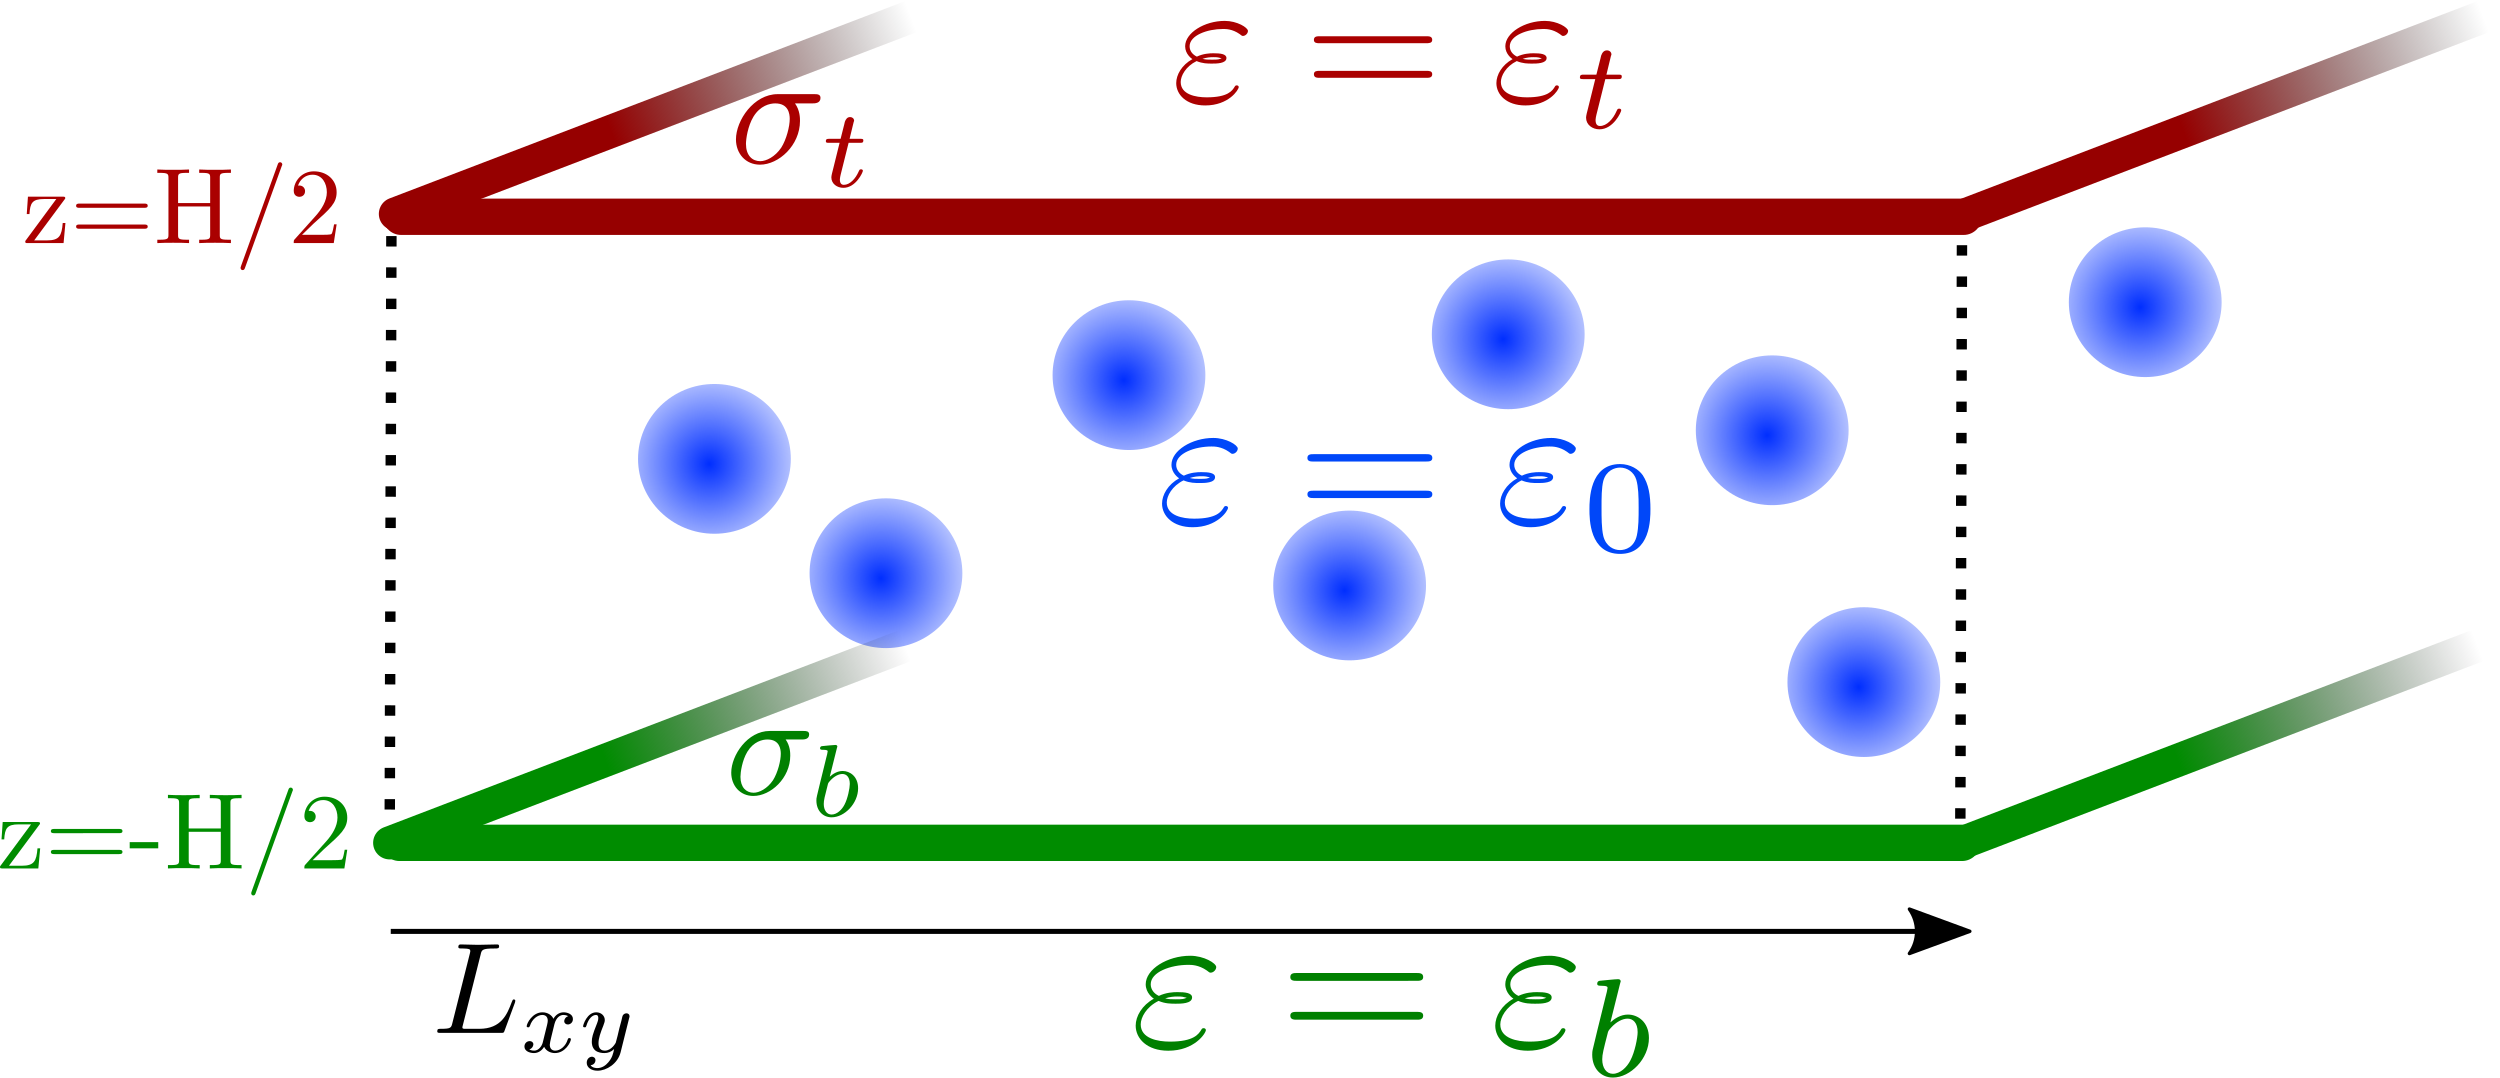
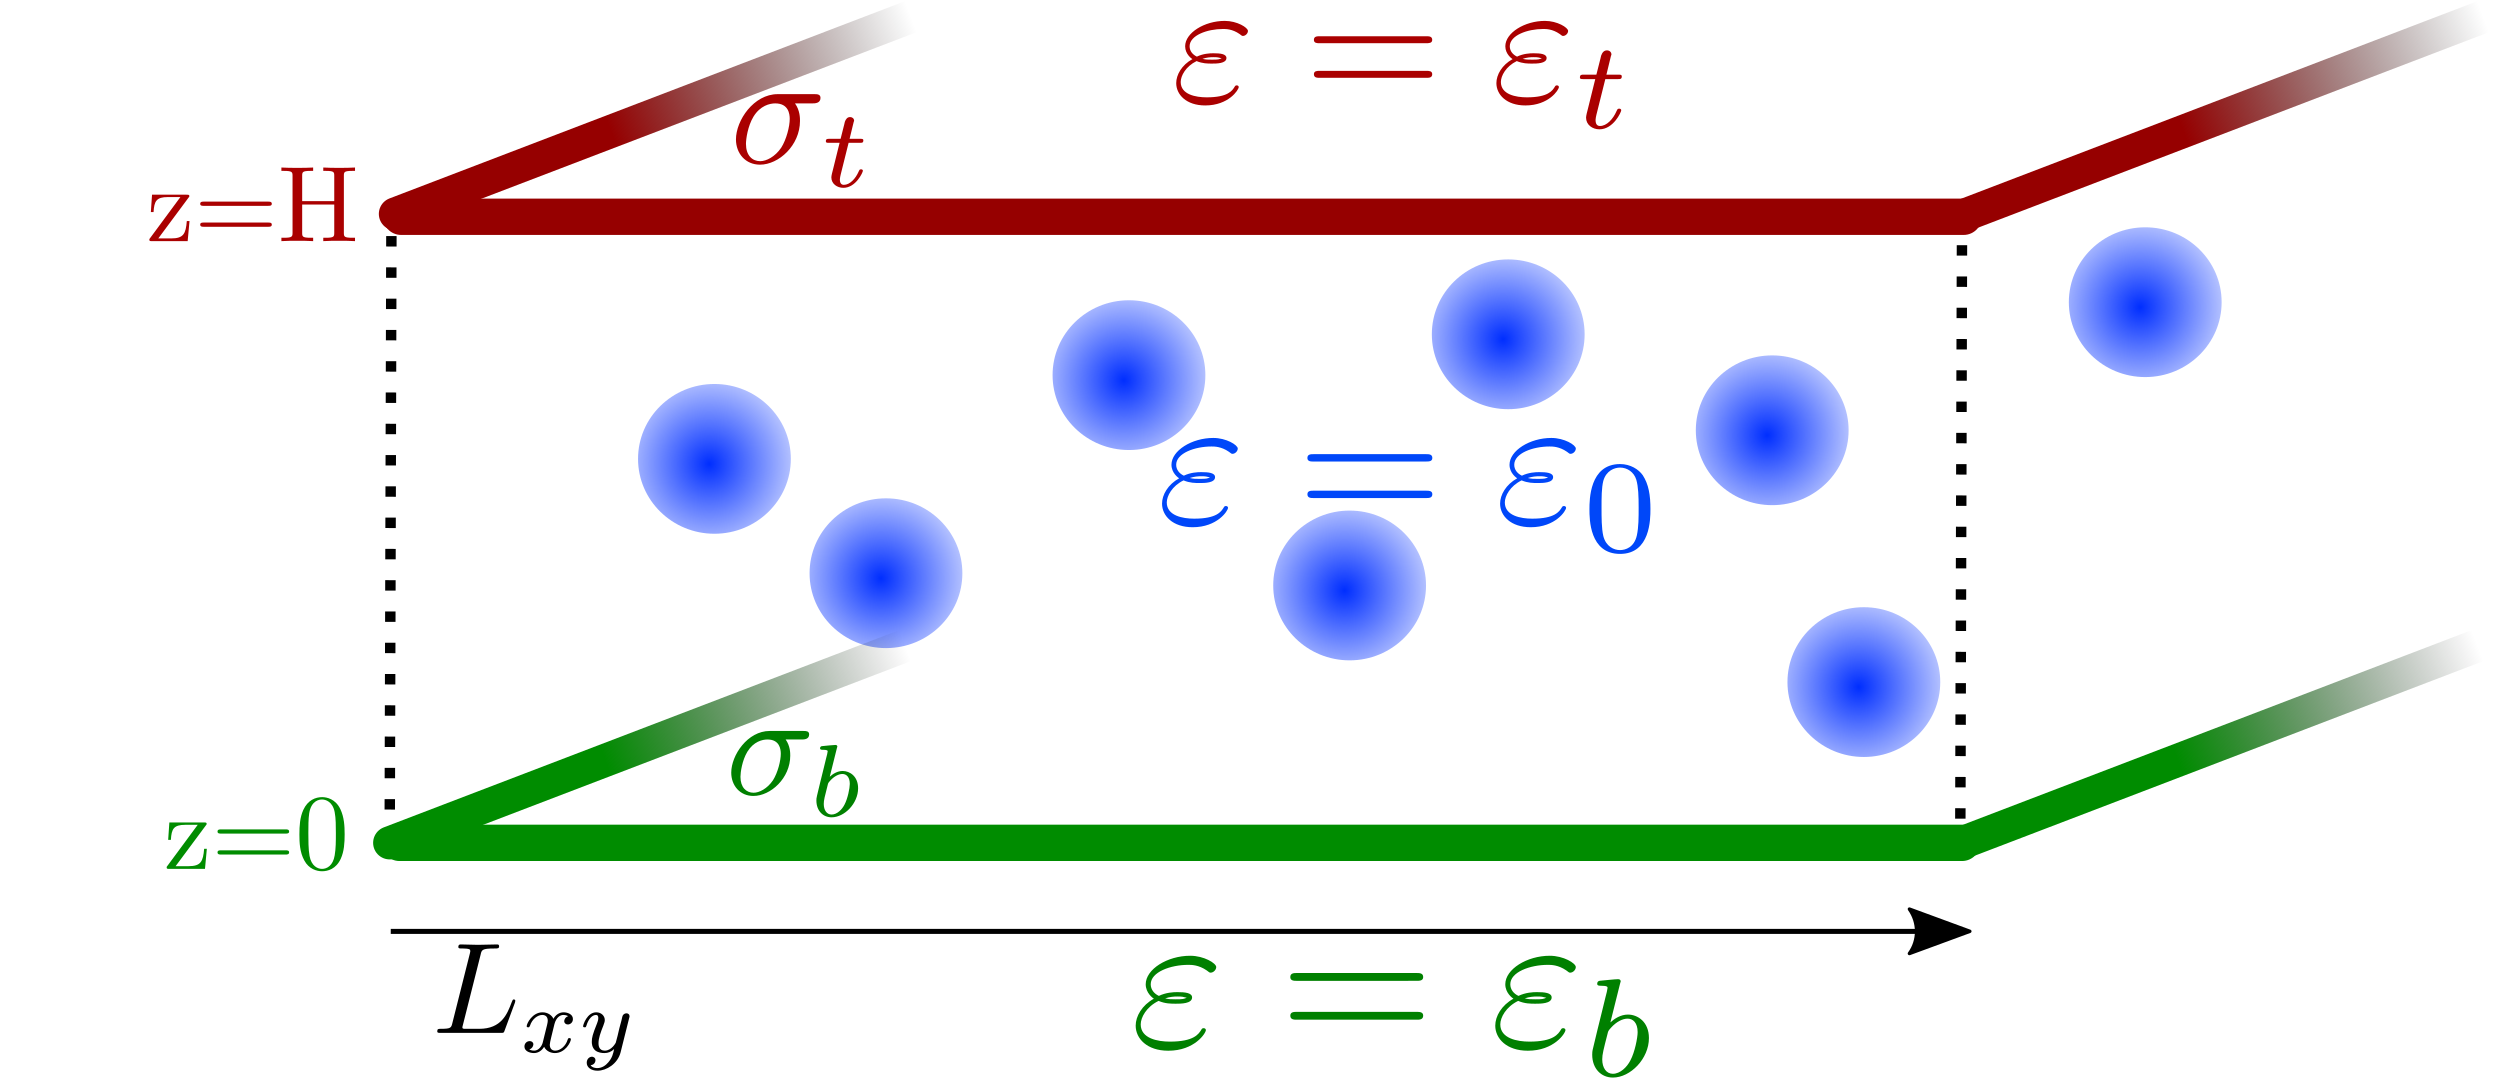
<svg xmlns="http://www.w3.org/2000/svg" xmlns:xlink="http://www.w3.org/1999/xlink" width="231.372mm" height="99.726mm" viewBox="0 0 231.372 99.726" version="1.1" id="svg8">
  <defs id="defs2">
    <rect x="47.625" y="84.667" width="121.708" height="42.333" id="rect11362" />
    <linearGradient id="linearGradient11322">
      <stop style="stop-color:#008c00;stop-opacity:1" offset="0" id="stop11318" />
      <stop style="stop-color:#000000;stop-opacity:0;" offset="1" id="stop11320" />
    </linearGradient>
    <linearGradient id="linearGradient11316">
      <stop style="stop-color:#960000;stop-opacity:1" offset="0" id="stop11312" />
      <stop style="stop-color:#000000;stop-opacity:0;" offset="1" id="stop11314" />
    </linearGradient>
    <rect x="66.146" y="10.583" width="71.438" height="26.458" id="rect9681" />
    <rect x="44.979" y="182.562" width="63.5" height="39.688" id="rect9675" />
    <rect x="76.729" y="140.229" width="66.146" height="44.979" id="rect9669" />
    <rect x="42.333" y="121.708" width="58.208" height="47.625" id="rect9659" />
    <marker style="overflow:visible" id="Arrow2Lend" refX="0" refY="0" orient="auto">
      <path transform="matrix(-1.1,0,0,-1.1,-1.1,0)" d="M 8.719,4.034 -2.207,0.016 8.719,-4.002 c -1.745,2.372 -1.735,5.617 -6e-7,8.035 z" style="fill:#000000;fill-opacity:1;fill-rule:evenodd;stroke:#000000;stroke-width:0.625;stroke-linejoin:round;stroke-opacity:1" id="path9388" />
    </marker>
    <rect x="-5.292" y="7.938" width="57.637" height="22.231" id="rect9325" />
    <linearGradient id="linearGradient8291">
      <stop style="stop-color:#002eff;stop-opacity:1;" offset="0" id="stop8287" />
      <stop style="stop-color:#002eff;stop-opacity:0;" offset="1" id="stop8289" />
    </linearGradient>
    <radialGradient xlink:href="#linearGradient8291" id="radialGradient8293-3-2" cx="56.621" cy="118.004" fx="56.621" fy="118.004" r="3.969" gradientUnits="userSpaceOnUse" gradientTransform="matrix(-1.1355545e-5,-2.794429,2.731755,-2.9489069e-7,-284.9357,231.3698)" />
    <radialGradient xlink:href="#linearGradient8291" id="radialGradient8293-3-2-0" cx="56.621" cy="118.004" fx="56.621" fy="118.004" r="3.969" gradientUnits="userSpaceOnUse" gradientTransform="matrix(-1.1355545e-5,-2.794429,2.731755,-2.9489069e-7,-226.1515,243.0871)" />
    <radialGradient xlink:href="#linearGradient8291" id="radialGradient8293-3-2-1" cx="56.621" cy="118.004" fx="56.621" fy="118.004" r="3.969" gradientUnits="userSpaceOnUse" gradientTransform="matrix(-1.1355545e-5,-2.794429,2.731755,-2.9489069e-7,-187.0399,228.724)" />
    <radialGradient xlink:href="#linearGradient8291" id="radialGradient8293-3-2-2" cx="56.621" cy="118.004" fx="56.621" fy="118.004" r="3.969" gradientUnits="userSpaceOnUse" gradientTransform="matrix(-1.1355545e-5,-2.794429,2.731755,-2.9489069e-7,-246.5712,223.6213)" />
    <radialGradient xlink:href="#linearGradient8291" id="radialGradient8293-3-2-6" cx="56.621" cy="118.004" fx="56.621" fy="118.004" r="3.969" gradientUnits="userSpaceOnUse" gradientTransform="matrix(-1.1355545e-5,-2.794429,2.731755,-2.9489069e-7,-269.0607,241.9531)" />
    <radialGradient xlink:href="#linearGradient8291" id="radialGradient8293-3-2-4" cx="56.621" cy="118.004" fx="56.621" fy="118.004" r="3.969" gradientUnits="userSpaceOnUse" gradientTransform="matrix(-1.1355545e-5,-2.794429,2.731755,-2.9489069e-7,-178.5589,252.0295)" />
    <radialGradient xlink:href="#linearGradient8291" id="radialGradient8293-3-2-7" cx="56.621" cy="118.004" fx="56.621" fy="118.004" r="3.969" gradientUnits="userSpaceOnUse" gradientTransform="matrix(-1.1355545e-5,-2.794429,2.731755,-2.9489069e-7,-211.4715,219.8419)" />
    <linearGradient xlink:href="#linearGradient11316" id="linearGradient9180" x1="56.885" y1="127" x2="84.667" y2="116.417" gradientUnits="userSpaceOnUse" gradientTransform="translate(-28.67558,-84.92375)" />
    <linearGradient xlink:href="#linearGradient11316" id="linearGradient9224" gradientUnits="userSpaceOnUse" x1="56.885" y1="127" x2="84.667" y2="116.417" gradientTransform="translate(116.8452,-84.92375)" />
    <linearGradient xlink:href="#linearGradient11322" id="linearGradient9254" gradientUnits="userSpaceOnUse" gradientTransform="translate(-29.20475,-26.71542)" x1="56.885" y1="127" x2="84.667" y2="116.417" />
    <linearGradient xlink:href="#linearGradient11322" id="linearGradient9269" gradientUnits="userSpaceOnUse" gradientTransform="translate(116.3161,-26.71542)" x1="56.885" y1="127" x2="84.667" y2="116.417" />
    <radialGradient xlink:href="#linearGradient8291" id="radialGradient8293-3-2-1-1" cx="56.621" cy="118.004" fx="56.621" fy="118.004" r="3.969" gradientUnits="userSpaceOnUse" gradientTransform="matrix(-1.1355545e-5,-2.794429,2.731755,-2.9489069e-7,-152.5168,216.8703)" />
    <rect x="-5.292" y="7.938" width="375.077" height="45.264" id="rect9325-8" />
    <rect x="-5.292" y="7.938" width="57.637" height="22.231" id="rect9338" />
    <g id="g7095">
      <symbol overflow="visible" id="symbol3811">
        <path style="stroke:none" d="" id="path3280" />
      </symbol>
      <symbol overflow="visible" id="symbol3809">
        <path style="stroke:none" d="M 1.406,-2.266 C 1.734,-2.125 2.031,-2.125 2.266,-2.125 c 0.25,0 0.812,0 0.812,-0.312 0,-0.234 -0.359,-0.266 -0.734,-0.266 -0.203,0 -0.562,0.016 -0.922,0.188 C 1.188,-2.625 1.016,-2.828 1.016,-3.094 c 0,-0.609 0.984,-0.969 1.875,-0.969 0.156,0 0.516,0 0.922,0.281 0.109,0.078 0.125,0.109 0.188,0.109 0.141,0 0.281,-0.141 0.281,-0.281 0,-0.188 -0.609,-0.562 -1.297,-0.562 -1.141,0 -2.219,0.672 -2.219,1.422 0,0.438 0.359,0.688 0.406,0.719 -0.594,0.328 -0.906,0.875 -0.906,1.344 0,0.641 0.562,1.25 1.625,1.25 1.312,0 1.875,-0.875 1.875,-1.031 0,-0.062 -0.062,-0.094 -0.109,-0.094 -0.062,0 -0.094,0.031 -0.109,0.062 -0.141,0.234 -0.375,0.609 -1.578,0.609 -0.609,0 -1.453,-0.156 -1.453,-0.859 0,-0.344 0.281,-0.875 0.891,-1.172 z m 0.328,-0.125 c 0.234,-0.078 0.438,-0.094 0.609,-0.094 0.25,0 0.281,0.016 0.469,0.062 -0.156,0.062 -0.172,0.078 -0.547,0.078 -0.219,0 -0.344,0 -0.531,-0.047 z m 0,0" id="path3980" />
      </symbol>
      <symbol overflow="visible" id="symbol1954">
        <path style="stroke:none" d="" id="path6013" />
      </symbol>
      <symbol overflow="visible" id="symbol316">
        <path style="stroke:none" d="m 6.844,-3.266 c 0.156,0 0.344,0 0.344,-0.188 C 7.188,-3.656 7,-3.656 6.859,-3.656 h -5.969 c -0.141,0 -0.328,0 -0.328,0.203 0,0.188 0.188,0.188 0.328,0.188 z m 0.016,1.938 c 0.141,0 0.328,0 0.328,-0.203 0,-0.188 -0.188,-0.188 -0.344,-0.188 H 0.891 c -0.141,0 -0.328,0 -0.328,0.188 0,0.203 0.188,0.203 0.328,0.203 z m 0,0" id="path2646" />
      </symbol>
      <symbol overflow="visible" id="symbol1320">
        <path style="stroke:none" d="" id="path8241" />
      </symbol>
      <symbol overflow="visible" id="symbol2354">
        <path style="stroke:none" d="m 1.719,-2.75 h 0.703 c 0.141,0 0.219,0 0.219,-0.156 C 2.641,-3 2.562,-3 2.438,-3 H 1.781 l 0.25,-1.031 C 2.047,-4.062 2.062,-4.109 2.062,-4.125 c 0,-0.141 -0.109,-0.234 -0.25,-0.234 -0.172,0 -0.266,0.125 -0.328,0.297 C 1.438,-3.875 1.531,-4.219 1.219,-3 H 0.516 c -0.125,0 -0.219,0 -0.219,0.156 C 0.297,-2.75 0.375,-2.75 0.5,-2.75 H 1.156 L 0.75,-1.109 C 0.703,-0.938 0.641,-0.688 0.641,-0.594 c 0,0.406 0.359,0.656 0.75,0.656 0.781,0 1.219,-0.969 1.219,-1.062 0,-0.094 -0.094,-0.094 -0.109,-0.094 -0.094,0 -0.094,0.016 -0.156,0.141 -0.188,0.438 -0.547,0.828 -0.922,0.828 -0.156,0 -0.25,-0.094 -0.25,-0.344 0,-0.062 0.031,-0.219 0.047,-0.281 z m 0,0" id="path364" />
      </symbol>
    </g>
    <g id="g6367">
      <symbol overflow="visible" id="symbol8551">
        <path style="stroke:none" d="" id="path5539" />
      </symbol>
      <symbol overflow="visible" id="symbol6851">
        <path style="stroke:none" d="M 1.406,-2.266 C 1.734,-2.125 2.031,-2.125 2.266,-2.125 c 0.25,0 0.812,0 0.812,-0.312 0,-0.234 -0.359,-0.266 -0.734,-0.266 -0.203,0 -0.562,0.016 -0.922,0.188 C 1.188,-2.625 1.016,-2.828 1.016,-3.094 c 0,-0.609 0.984,-0.969 1.875,-0.969 0.156,0 0.516,0 0.922,0.281 0.109,0.078 0.125,0.109 0.188,0.109 0.141,0 0.281,-0.141 0.281,-0.281 0,-0.188 -0.609,-0.562 -1.297,-0.562 -1.141,0 -2.219,0.672 -2.219,1.422 0,0.438 0.359,0.688 0.406,0.719 -0.594,0.328 -0.906,0.875 -0.906,1.344 0,0.641 0.562,1.25 1.625,1.25 1.312,0 1.875,-0.875 1.875,-1.031 0,-0.062 -0.062,-0.094 -0.109,-0.094 -0.062,0 -0.094,0.031 -0.109,0.062 -0.141,0.234 -0.375,0.609 -1.578,0.609 -0.609,0 -1.453,-0.156 -1.453,-0.859 0,-0.344 0.281,-0.875 0.891,-1.172 z m 0.328,-0.125 c 0.234,-0.078 0.438,-0.094 0.609,-0.094 0.25,0 0.281,0.016 0.469,0.062 -0.156,0.062 -0.172,0.078 -0.547,0.078 -0.219,0 -0.344,0 -0.531,-0.047 z m 0,0" id="path9622" />
      </symbol>
      <symbol overflow="visible" id="symbol5868">
        <path style="stroke:none" d="" id="path5737" />
      </symbol>
      <symbol overflow="visible" id="symbol1977">
        <path style="stroke:none" d="m 6.844,-3.266 c 0.156,0 0.344,0 0.344,-0.188 C 7.188,-3.656 7,-3.656 6.859,-3.656 h -5.969 c -0.141,0 -0.328,0 -0.328,0.203 0,0.188 0.188,0.188 0.328,0.188 z m 0.016,1.938 c 0.141,0 0.328,0 0.328,-0.203 0,-0.188 -0.188,-0.188 -0.344,-0.188 H 0.891 c -0.141,0 -0.328,0 -0.328,0.188 0,0.203 0.188,0.203 0.328,0.203 z m 0,0" id="path9465" />
      </symbol>
      <symbol overflow="visible" id="symbol6111">
        <path style="stroke:none" d="" id="path7336" />
      </symbol>
      <symbol overflow="visible" id="symbol1068">
        <path style="stroke:none" d="m 1.844,-4.625 c 0,-0.016 0.031,-0.109 0.031,-0.109 0,-0.047 -0.031,-0.109 -0.125,-0.109 -0.141,0 -0.719,0.062 -0.891,0.078 -0.047,0 -0.156,0.016 -0.156,0.156 0,0.094 0.109,0.094 0.188,0.094 0.328,0 0.328,0.062 0.328,0.109 0,0.047 -0.062,0.328 -0.109,0.484 l -0.156,0.641 c -0.062,0.25 -0.438,1.766 -0.453,1.859 -0.047,0.172 -0.047,0.266 -0.047,0.344 0,0.703 0.453,1.141 1.031,1.141 0.875,0 1.797,-0.938 1.797,-1.969 0,-0.812 -0.562,-1.172 -1.047,-1.172 -0.359,0 -0.672,0.203 -0.875,0.391 z m -0.359,4.5 c -0.328,0 -0.531,-0.297 -0.531,-0.719 0,-0.25 0.062,-0.484 0.266,-1.281 C 1.25,-2.25 1.25,-2.266 1.391,-2.422 1.656,-2.719 1.969,-2.875 2.219,-2.875 c 0.266,0 0.5,0.203 0.5,0.672 0,0.281 -0.141,1 -0.359,1.406 C 2.188,-0.453 1.844,-0.125 1.484,-0.125 Z m 0,0" id="path9411" />
      </symbol>
    </g>
    <g id="g2269">
      <symbol overflow="visible" id="symbol6082">
        <path style="stroke:none" d="" id="path1849" />
      </symbol>
      <symbol overflow="visible" id="symbol4839">
        <path style="stroke:none" d="M 1.406,-2.266 C 1.734,-2.125 2.031,-2.125 2.266,-2.125 c 0.25,0 0.812,0 0.812,-0.312 0,-0.234 -0.359,-0.266 -0.734,-0.266 -0.203,0 -0.562,0.016 -0.922,0.188 C 1.188,-2.625 1.016,-2.828 1.016,-3.094 c 0,-0.609 0.984,-0.969 1.875,-0.969 0.156,0 0.516,0 0.922,0.281 0.109,0.078 0.125,0.109 0.188,0.109 0.141,0 0.281,-0.141 0.281,-0.281 0,-0.188 -0.609,-0.562 -1.297,-0.562 -1.141,0 -2.219,0.672 -2.219,1.422 0,0.438 0.359,0.688 0.406,0.719 -0.594,0.328 -0.906,0.875 -0.906,1.344 0,0.641 0.562,1.25 1.625,1.25 1.312,0 1.875,-0.875 1.875,-1.031 0,-0.062 -0.062,-0.094 -0.109,-0.094 -0.062,0 -0.094,0.031 -0.109,0.062 -0.141,0.234 -0.375,0.609 -1.578,0.609 -0.609,0 -1.453,-0.156 -1.453,-0.859 0,-0.344 0.281,-0.875 0.891,-1.172 z m 0.328,-0.125 c 0.234,-0.078 0.438,-0.094 0.609,-0.094 0.25,0 0.281,0.016 0.469,0.062 -0.156,0.062 -0.172,0.078 -0.547,0.078 -0.219,0 -0.344,0 -0.531,-0.047 z m 0,0" id="path3167" />
      </symbol>
      <symbol overflow="visible" id="symbol1711">
        <path style="stroke:none" d="" id="path4149" />
      </symbol>
      <symbol overflow="visible" id="symbol9401">
        <path style="stroke:none" d="m 6.844,-3.266 c 0.156,0 0.344,0 0.344,-0.188 C 7.188,-3.656 7,-3.656 6.859,-3.656 h -5.969 c -0.141,0 -0.328,0 -0.328,0.203 0,0.188 0.188,0.188 0.328,0.188 z m 0.016,1.938 c 0.141,0 0.328,0 0.328,-0.203 0,-0.188 -0.188,-0.188 -0.344,-0.188 H 0.891 c -0.141,0 -0.328,0 -0.328,0.188 0,0.203 0.188,0.203 0.328,0.203 z m 0,0" id="path3261" />
      </symbol>
      <symbol overflow="visible" id="symbol9997">
        <path style="stroke:none" d="" id="path8932" />
      </symbol>
      <symbol overflow="visible" id="symbol5670">
        <path style="stroke:none" d="M 3.594,-2.219 C 3.594,-2.984 3.5,-3.547 3.188,-4.031 2.969,-4.344 2.531,-4.625 1.984,-4.625 c -1.625,0 -1.625,1.906 -1.625,2.406 0,0.5 0,2.359 1.625,2.359 1.609,0 1.609,-1.859 1.609,-2.359 z M 1.984,-0.062 c -0.328,0 -0.75,-0.188 -0.891,-0.75 C 1,-1.219 1,-1.797 1,-2.312 1,-2.828 1,-3.359 1.094,-3.734 1.25,-4.281 1.688,-4.438 1.984,-4.438 c 0.375,0 0.734,0.234 0.859,0.641 0.109,0.375 0.125,0.875 0.125,1.484 0,0.516 0,1.031 -0.094,1.469 -0.141,0.641 -0.609,0.781 -0.891,0.781 z m 0,0" id="path1825" />
      </symbol>
    </g>
    <g id="g6542">
      <symbol overflow="visible" id="symbol2650">
        <path style="stroke:none" d="" id="path8499" />
      </symbol>
      <symbol overflow="visible" id="symbol6522">
        <path style="stroke:none" d="m 3.891,-4 c 0.094,-0.109 0.094,-0.125 0.094,-0.172 0,-0.125 -0.094,-0.125 -0.266,-0.125 H 0.531 L 0.422,-2.688 h 0.25 c 0.062,-1.016 0.25,-1.391 1.344,-1.391 H 3.156 L 0.375,-0.312 C 0.281,-0.203 0.281,-0.188 0.281,-0.141 0.281,0 0.344,0 0.531,0 H 3.828 L 4,-1.859 H 3.75 C 3.656,-0.688 3.453,-0.25 2.297,-0.25 h -1.188 z m 0,0" id="path7240" />
      </symbol>
      <symbol overflow="visible" id="symbol3401">
        <path style="stroke:none" d="m 6.844,-3.266 c 0.156,0 0.344,0 0.344,-0.188 C 7.188,-3.656 7,-3.656 6.859,-3.656 h -5.969 c -0.141,0 -0.328,0 -0.328,0.203 0,0.188 0.188,0.188 0.328,0.188 z m 0.016,1.938 c 0.141,0 0.328,0 0.328,-0.203 0,-0.188 -0.188,-0.188 -0.344,-0.188 H 0.891 c -0.141,0 -0.328,0 -0.328,0.188 0,0.203 0.188,0.203 0.328,0.203 z m 0,0" id="path4649" />
      </symbol>
      <symbol overflow="visible" id="symbol9263">
        <path style="stroke:none" d="M 6.109,-6.031 C 6.109,-6.391 6.125,-6.5 6.891,-6.5 h 0.25 v -0.312 c -0.359,0.031 -1.094,0.031 -1.469,0.031 -0.375,0 -1.125,0 -1.469,-0.031 V -6.5 H 4.438 c 0.766,0 0.781,0.109 0.781,0.469 v 2.328 H 2.25 V -6.031 C 2.25,-6.391 2.266,-6.5 3.031,-6.5 h 0.234 v -0.312 c -0.344,0.031 -1.078,0.031 -1.469,0.031 -0.375,0 -1.125,0 -1.469,-0.031 V -6.5 H 0.562 c 0.766,0 0.797,0.109 0.797,0.469 v 5.25 c 0,0.359 -0.031,0.469 -0.797,0.469 H 0.328 V 0 c 0.344,-0.031 1.094,-0.031 1.469,-0.031 0.375,0 1.125,0 1.469,0.031 V -0.312 H 3.031 C 2.266,-0.312 2.25,-0.422 2.25,-0.781 v -2.609 h 2.969 v 2.609 c 0,0.359 -0.016,0.469 -0.781,0.469 H 4.203 V 0 c 0.344,-0.031 1.078,-0.031 1.453,-0.031 0.391,0 1.125,0 1.484,0.031 v -0.312 h -0.25 c -0.766,0 -0.781,-0.109 -0.781,-0.469 z m 0,0" id="path6994" />
      </symbol>
      <symbol overflow="visible" id="symbol5379">
        <path style="stroke:none" d="m 4.359,-7.094 c 0.062,-0.141 0.062,-0.156 0.062,-0.188 0,-0.109 -0.094,-0.203 -0.203,-0.203 C 4.078,-7.484 4.031,-7.375 4,-7.281 L 0.609,2.109 C 0.562,2.25 0.562,2.266 0.562,2.297 0.562,2.406 0.641,2.5 0.75,2.5 0.891,2.5 0.938,2.391 0.969,2.297 Z m 0,0" id="path4607" />
      </symbol>
      <symbol overflow="visible" id="symbol1156">
        <path style="stroke:none" d="m 1.266,-0.766 1.062,-1.031 c 1.547,-1.375 2.141,-1.906 2.141,-2.906 0,-1.141 -0.891,-1.938 -2.109,-1.938 -1.125,0 -1.859,0.922 -1.859,1.812 0,0.547 0.5,0.547 0.531,0.547 0.172,0 0.516,-0.109 0.516,-0.531 0,-0.25 -0.188,-0.516 -0.531,-0.516 -0.078,0 -0.094,0 -0.125,0.016 0.219,-0.656 0.766,-1.016 1.344,-1.016 0.906,0 1.328,0.812 1.328,1.625 C 3.562,-3.906 3.078,-3.125 2.516,-2.5 l -1.906,2.125 C 0.5,-0.266 0.5,-0.234 0.5,0 H 4.203 L 4.469,-1.734 H 4.234 C 4.172,-1.438 4.109,-1 4,-0.844 3.938,-0.766 3.281,-0.766 3.062,-0.766 Z m 0,0" id="path8194" />
      </symbol>
    </g>
    <g id="g2255">
      <symbol overflow="visible" id="symbol4348">
        <path style="stroke:none" d="" id="path8830" />
      </symbol>
      <symbol overflow="visible" id="symbol8873">
        <path style="stroke:none" d="m 3.891,-4 c 0.094,-0.109 0.094,-0.125 0.094,-0.172 0,-0.125 -0.094,-0.125 -0.266,-0.125 H 0.531 L 0.422,-2.688 h 0.25 c 0.062,-1.016 0.25,-1.391 1.344,-1.391 H 3.156 L 0.375,-0.312 C 0.281,-0.203 0.281,-0.188 0.281,-0.141 0.281,0 0.344,0 0.531,0 H 3.828 L 4,-1.859 H 3.75 C 3.656,-0.688 3.453,-0.25 2.297,-0.25 h -1.188 z m 0,0" id="path1613" />
      </symbol>
      <symbol overflow="visible" id="symbol5710">
        <path style="stroke:none" d="m 6.844,-3.266 c 0.156,0 0.344,0 0.344,-0.188 C 7.188,-3.656 7,-3.656 6.859,-3.656 h -5.969 c -0.141,0 -0.328,0 -0.328,0.203 0,0.188 0.188,0.188 0.328,0.188 z m 0.016,1.938 c 0.141,0 0.328,0 0.328,-0.203 0,-0.188 -0.188,-0.188 -0.344,-0.188 H 0.891 c -0.141,0 -0.328,0 -0.328,0.188 0,0.203 0.188,0.203 0.328,0.203 z m 0,0" id="path903" />
      </symbol>
      <symbol overflow="visible" id="symbol2059">
        <path style="stroke:none" d="M 2.75,-1.859 V -2.438 H 0.109 v 0.578 z m 0,0" id="path3469" />
      </symbol>
      <symbol overflow="visible" id="symbol5692">
        <path style="stroke:none" d="M 6.109,-6.031 C 6.109,-6.391 6.125,-6.5 6.891,-6.5 h 0.25 v -0.312 c -0.359,0.031 -1.094,0.031 -1.469,0.031 -0.375,0 -1.125,0 -1.469,-0.031 V -6.5 H 4.438 c 0.766,0 0.781,0.109 0.781,0.469 v 2.328 H 2.25 V -6.031 C 2.25,-6.391 2.266,-6.5 3.031,-6.5 h 0.234 v -0.312 c -0.344,0.031 -1.078,0.031 -1.469,0.031 -0.375,0 -1.125,0 -1.469,-0.031 V -6.5 H 0.562 c 0.766,0 0.797,0.109 0.797,0.469 v 5.25 c 0,0.359 -0.031,0.469 -0.797,0.469 H 0.328 V 0 c 0.344,-0.031 1.094,-0.031 1.469,-0.031 0.375,0 1.125,0 1.469,0.031 V -0.312 H 3.031 C 2.266,-0.312 2.25,-0.422 2.25,-0.781 v -2.609 h 2.969 v 2.609 c 0,0.359 -0.016,0.469 -0.781,0.469 H 4.203 V 0 c 0.344,-0.031 1.078,-0.031 1.453,-0.031 0.391,0 1.125,0 1.484,0.031 v -0.312 h -0.25 c -0.766,0 -0.781,-0.109 -0.781,-0.469 z m 0,0" id="path6984" />
      </symbol>
      <symbol overflow="visible" id="symbol7196">
        <path style="stroke:none" d="m 4.359,-7.094 c 0.062,-0.141 0.062,-0.156 0.062,-0.188 0,-0.109 -0.094,-0.203 -0.203,-0.203 C 4.078,-7.484 4.031,-7.375 4,-7.281 L 0.609,2.109 C 0.562,2.25 0.562,2.266 0.562,2.297 0.562,2.406 0.641,2.5 0.75,2.5 0.891,2.5 0.938,2.391 0.969,2.297 Z m 0,0" id="path9801" />
      </symbol>
      <symbol overflow="visible" id="symbol5736">
        <path style="stroke:none" d="m 1.266,-0.766 1.062,-1.031 c 1.547,-1.375 2.141,-1.906 2.141,-2.906 0,-1.141 -0.891,-1.938 -2.109,-1.938 -1.125,0 -1.859,0.922 -1.859,1.812 0,0.547 0.5,0.547 0.531,0.547 0.172,0 0.516,-0.109 0.516,-0.531 0,-0.25 -0.188,-0.516 -0.531,-0.516 -0.078,0 -0.094,0 -0.125,0.016 0.219,-0.656 0.766,-1.016 1.344,-1.016 0.906,0 1.328,0.812 1.328,1.625 C 3.562,-3.906 3.078,-3.125 2.516,-2.5 l -1.906,2.125 C 0.5,-0.266 0.5,-0.234 0.5,0 H 4.203 L 4.469,-1.734 H 4.234 C 4.172,-1.438 4.109,-1 4,-0.844 3.938,-0.766 3.281,-0.766 3.062,-0.766 Z m 0,0" id="path5975" />
      </symbol>
    </g>
    <g id="g7286">
      <symbol overflow="visible" id="symbol4958">
        <path style="stroke:none" d="" id="path4552" />
      </symbol>
      <symbol overflow="visible" id="symbol4904">
        <path style="stroke:none" d="M 3.734,-6.031 C 3.812,-6.391 3.844,-6.5 4.781,-6.5 c 0.297,0 0.375,0 0.375,-0.188 0,-0.125 -0.109,-0.125 -0.156,-0.125 -0.328,0 -1.141,0.031 -1.469,0.031 -0.297,0 -1.031,-0.031 -1.328,-0.031 -0.062,0 -0.188,0 -0.188,0.203 0,0.109 0.094,0.109 0.281,0.109 0.016,0 0.203,0 0.375,0.016 0.172,0.031 0.266,0.031 0.266,0.172 0,0.031 0,0.062 -0.031,0.188 L 1.562,-0.781 c -0.094,0.391 -0.109,0.469 -0.906,0.469 -0.172,0 -0.266,0 -0.266,0.203 C 0.391,0 0.484,0 0.656,0 h 4.625 C 5.516,0 5.516,0 5.578,-0.172 L 6.375,-2.328 c 0.031,-0.109 0.031,-0.125 0.031,-0.141 0,-0.031 -0.031,-0.109 -0.109,-0.109 -0.094,0 -0.109,0.062 -0.172,0.219 -0.344,0.906 -0.781,2.047 -2.5,2.047 H 2.688 c -0.141,0 -0.172,0 -0.219,0 -0.109,-0.016 -0.141,-0.031 -0.141,-0.109 0,-0.031 0,-0.047 0.047,-0.219 z m 0,0" id="path6223" />
      </symbol>
      <symbol overflow="visible" id="symbol8040">
        <path style="stroke:none" d="" id="path9228" />
      </symbol>
      <symbol overflow="visible" id="symbol2689">
        <path style="stroke:none" d="M 1.734,-0.734 C 1.672,-0.5 1.438,-0.125 1.078,-0.125 c -0.016,0 -0.234,0 -0.375,-0.094 0.281,-0.094 0.312,-0.344 0.312,-0.391 0,-0.156 -0.125,-0.25 -0.281,-0.25 -0.203,0 -0.406,0.156 -0.406,0.422 0,0.344 0.391,0.5 0.734,0.5 0.328,0 0.609,-0.188 0.781,-0.484 C 2.016,-0.062 2.391,0.062 2.672,0.062 c 0.812,0 1.234,-0.859 1.234,-1.062 0,-0.094 -0.094,-0.094 -0.109,-0.094 -0.109,0 -0.109,0.047 -0.141,0.125 -0.141,0.484 -0.562,0.844 -0.953,0.844 -0.281,0 -0.422,-0.188 -0.422,-0.453 0,-0.188 0.172,-0.812 0.359,-1.594 C 2.781,-2.703 3.094,-2.875 3.328,-2.875 c 0.016,0 0.219,0 0.375,0.094 -0.219,0.062 -0.312,0.266 -0.312,0.391 0,0.141 0.125,0.25 0.281,0.25 0.156,0 0.391,-0.125 0.391,-0.422 0,-0.391 -0.453,-0.516 -0.719,-0.516 -0.359,0 -0.641,0.234 -0.781,0.5 -0.125,-0.281 -0.453,-0.5 -0.844,-0.5 C 0.938,-3.078 0.5,-2.219 0.5,-2 c 0,0.078 0.094,0.078 0.109,0.078 0.094,0 0.094,-0.016 0.141,-0.109 C 0.922,-2.578 1.359,-2.875 1.703,-2.875 1.938,-2.875 2.125,-2.75 2.125,-2.422 2.125,-2.281 2.031,-1.938 1.969,-1.688 Z m 0,0" id="path4941" />
      </symbol>
      <symbol overflow="visible" id="symbol3893">
        <path style="stroke:none" d="M 3.875,-2.625 C 3.906,-2.719 3.906,-2.734 3.906,-2.781 3.906,-2.922 3.797,-3 3.672,-3 3.594,-3 3.469,-2.969 3.391,-2.844 3.359,-2.797 3.312,-2.578 3.281,-2.438 L 3.125,-1.859 c -0.031,0.172 -0.25,1.047 -0.281,1.125 0,0 -0.312,0.609 -0.844,0.609 -0.484,0 -0.484,-0.453 -0.484,-0.578 0,-0.375 0.156,-0.812 0.375,-1.359 C 1.969,-2.281 2,-2.359 2,-2.484 2,-2.812 1.719,-3.078 1.344,-3.078 0.641,-3.078 0.328,-2.125 0.328,-2 c 0,0.078 0.094,0.078 0.125,0.078 0.094,0 0.094,-0.031 0.125,-0.109 C 0.75,-2.609 1.047,-2.875 1.328,-2.875 1.438,-2.875 1.5,-2.797 1.5,-2.641 c 0,0.172 -0.062,0.312 -0.094,0.406 C 1.062,-1.375 1,-1.125 1,-0.812 1,-0.703 1,-0.375 1.266,-0.141 1.484,0.031 1.781,0.062 1.969,0.062 2.25,0.062 2.5,-0.031 2.719,-0.25 2.641,0.141 2.562,0.438 2.266,0.781 2.078,1 1.797,1.219 1.422,1.219 c -0.047,0 -0.375,0 -0.516,-0.219 0.375,-0.047 0.375,-0.375 0.375,-0.391 0,-0.219 -0.203,-0.266 -0.266,-0.266 -0.172,0 -0.406,0.141 -0.406,0.469 0,0.344 0.328,0.609 0.828,0.609 C 2.141,1.422 3,0.875 3.219,0 Z m 0,0" id="path9099" />
      </symbol>
    </g>
    <g id="g3945">
      <symbol overflow="visible" id="symbol7570">
        <path style="stroke:none" d="" id="path2687" />
      </symbol>
      <symbol overflow="visible" id="symbol6796">
        <path style="stroke:none" d="m 5.156,-3.719 c 0.141,0 0.5,0 0.5,-0.344 0,-0.234 -0.219,-0.234 -0.391,-0.234 h -2.281 c -1.5,0 -2.609,1.641 -2.609,2.828 0,0.875 0.594,1.578 1.5,1.578 1.172,0 2.5,-1.203 2.5,-2.734 0,-0.172 0,-0.656 -0.312,-1.094 z M 1.891,-0.109 C 1.391,-0.109 1,-0.469 1,-1.188 c 0,-0.297 0.109,-1.109 0.469,-1.703 0.422,-0.688 1.016,-0.828 1.359,-0.828 0.828,0 0.906,0.656 0.906,0.969 0,0.469 -0.203,1.281 -0.531,1.797 -0.391,0.578 -0.938,0.844 -1.312,0.844 z m 0,0" id="path1069" />
      </symbol>
      <symbol overflow="visible" id="symbol8026">
        <path style="stroke:none" d="" id="path6952" />
      </symbol>
      <symbol overflow="visible" id="symbol1195">
        <path style="stroke:none" d="m 1.719,-2.75 h 0.703 c 0.141,0 0.219,0 0.219,-0.156 C 2.641,-3 2.562,-3 2.438,-3 H 1.781 l 0.25,-1.031 C 2.047,-4.062 2.062,-4.109 2.062,-4.125 c 0,-0.141 -0.109,-0.234 -0.25,-0.234 -0.172,0 -0.266,0.125 -0.328,0.297 C 1.438,-3.875 1.531,-4.219 1.219,-3 H 0.516 c -0.125,0 -0.219,0 -0.219,0.156 C 0.297,-2.75 0.375,-2.75 0.5,-2.75 H 1.156 L 0.75,-1.109 C 0.703,-0.938 0.641,-0.688 0.641,-0.594 c 0,0.406 0.359,0.656 0.75,0.656 0.781,0 1.219,-0.969 1.219,-1.062 0,-0.094 -0.094,-0.094 -0.109,-0.094 -0.094,0 -0.094,0.016 -0.156,0.141 -0.188,0.438 -0.547,0.828 -0.922,0.828 -0.156,0 -0.25,-0.094 -0.25,-0.344 0,-0.062 0.031,-0.219 0.047,-0.281 z m 0,0" id="path6176" />
      </symbol>
    </g>
    <g id="g7579">
      <symbol overflow="visible" id="symbol1269">
        <path style="stroke:none" d="" id="path8335" />
      </symbol>
      <symbol overflow="visible" id="symbol6147">
        <path style="stroke:none" d="m 5.156,-3.719 c 0.141,0 0.5,0 0.5,-0.344 0,-0.234 -0.219,-0.234 -0.391,-0.234 h -2.281 c -1.5,0 -2.609,1.641 -2.609,2.828 0,0.875 0.594,1.578 1.5,1.578 1.172,0 2.5,-1.203 2.5,-2.734 0,-0.172 0,-0.656 -0.312,-1.094 z M 1.891,-0.109 C 1.391,-0.109 1,-0.469 1,-1.188 c 0,-0.297 0.109,-1.109 0.469,-1.703 0.422,-0.688 1.016,-0.828 1.359,-0.828 0.828,0 0.906,0.656 0.906,0.969 0,0.469 -0.203,1.281 -0.531,1.797 -0.391,0.578 -0.938,0.844 -1.312,0.844 z m 0,0" id="path5104" />
      </symbol>
      <symbol overflow="visible" id="symbol9506">
        <path style="stroke:none" d="" id="path3970" />
      </symbol>
      <symbol overflow="visible" id="symbol7910">
        <path style="stroke:none" d="m 1.844,-4.625 c 0,-0.016 0.031,-0.109 0.031,-0.109 0,-0.047 -0.031,-0.109 -0.125,-0.109 -0.141,0 -0.719,0.062 -0.891,0.078 -0.047,0 -0.156,0.016 -0.156,0.156 0,0.094 0.109,0.094 0.188,0.094 0.328,0 0.328,0.062 0.328,0.109 0,0.047 -0.062,0.328 -0.109,0.484 l -0.156,0.641 c -0.062,0.25 -0.438,1.766 -0.453,1.859 -0.047,0.172 -0.047,0.266 -0.047,0.344 0,0.703 0.453,1.141 1.031,1.141 0.875,0 1.797,-0.938 1.797,-1.969 0,-0.812 -0.562,-1.172 -1.047,-1.172 -0.359,0 -0.672,0.203 -0.875,0.391 z m -0.359,4.5 c -0.328,0 -0.531,-0.297 -0.531,-0.719 0,-0.25 0.062,-0.484 0.266,-1.281 C 1.25,-2.25 1.25,-2.266 1.391,-2.422 1.656,-2.719 1.969,-2.875 2.219,-2.875 c 0.266,0 0.5,0.203 0.5,0.672 0,0.281 -0.141,1 -0.359,1.406 C 2.188,-0.453 1.844,-0.125 1.484,-0.125 Z m 0,0" id="path7063" />
      </symbol>
    </g>
    <rect x="47.625" y="84.667" width="121.708" height="42.333" id="rect11362-0" />
    <rect x="47.625" y="84.667" width="121.708" height="42.333" id="rect11375" />
+     <g id="g1317">
+       <symbol overflow="visible" id="symbol6767">
+         <path style="stroke:none;" d="" id="path1142" />
+       </symbol>
+       <symbol overflow="visible" id="symbol7862">
+         <path style="stroke:none;" d="M 3.891 -4 C 3.984 -4.109 3.984 -4.125 3.984 -4.172 C 3.984 -4.297 3.891 -4.297 3.719 -4.297 L 0.531 -4.297 L 0.422 -2.688 L 0.672 -2.688 C 0.734 -3.703 0.922 -4.078 2.016 -4.078 L 3.156 -4.078 L 0.375 -0.312 C 0.281 -0.203 0.281 -0.188 0.281 -0.141 C 0.281 0 0.344 0 0.531 0 L 3.828 0 L 4 -1.859 L 3.75 -1.859 C 3.656 -0.688 3.453 -0.25 2.297 -0.25 L 1.109 -0.25 Z M 3.891 -4 " id="path9762" />
+       </symbol>
+       <symbol overflow="visible" id="symbol5058">
+         <path style="stroke:none;" d="M 6.844 -3.266 C 7 -3.266 7.188 -3.266 7.188 -3.453 C 7.188 -3.656 7 -3.656 6.859 -3.656 L 0.891 -3.656 C 0.75 -3.656 0.562 -3.656 0.562 -3.453 C 0.562 -3.266 0.75 -3.266 0.891 -3.266 Z M 6.859 -1.328 C 7 -1.328 7.188 -1.328 7.188 -1.531 C 7.188 -1.719 7 -1.719 6.844 -1.719 L 0.891 -1.719 C 0.75 -1.719 0.562 -1.719 0.562 -1.531 C 0.562 -1.328 0.75 -1.328 0.891 -1.328 Z M 6.859 -1.328 " id="path6341" />
+       </symbol>
+       <symbol overflow="visible" id="symbol4084">
+         <path style="stroke:none;" d="M 4.578 -3.188 C 4.578 -3.984 4.531 -4.781 4.188 -5.516 C 3.734 -6.484 2.906 -6.641 2.5 -6.641 C 1.891 -6.641 1.172 -6.375 0.75 -5.453 C 0.438 -4.766 0.391 -3.984 0.391 -3.188 C 0.391 -2.438 0.422 -1.547 0.844 -0.781 C 1.266 0.016 2 0.219 2.484 0.219 C 3.016 0.219 3.781 0.016 4.219 -0.938 C 4.531 -1.625 4.578 -2.406 4.578 -3.188 Z M 2.484 0 C 2.094 0 1.5 -0.25 1.328 -1.203 C 1.219 -1.797 1.219 -2.719 1.219 -3.312 C 1.219 -3.953 1.219 -4.609 1.297 -5.141 C 1.484 -6.328 2.234 -6.422 2.484 -6.422 C 2.812 -6.422 3.469 -6.234 3.656 -5.25 C 3.766 -4.688 3.766 -3.938 3.766 -3.312 C 3.766 -2.562 3.766 -1.891 3.656 -1.25 C 3.5 -0.297 2.938 0 2.484 0 Z M 2.484 0 " id="path5227" />
+       </symbol>
+     </g>
  </defs>
-   <g id="layer1" transform="translate(28.22734,-30.2175)">
+   <g id="layer1" transform="translate(28.2273,-30.2175)">
    <path style="fill:none;stroke:#000000;stroke-width:0.965;stroke-linecap:butt;stroke-linejoin:miter;stroke-miterlimit:4;stroke-dasharray:0.965, 1.93;stroke-dashoffset:0;stroke-opacity:1" d="m 153.358,50.014 -0.167,59.05" id="path9272" />
    <path style="fill:none;stroke:#000000;stroke-width:0.965;stroke-linecap:butt;stroke-linejoin:miter;stroke-miterlimit:4;stroke-dasharray:0.965, 1.93;stroke-dashoffset:0;stroke-opacity:1" d="m 8.004,49.172 -0.167,59.05" id="path9272-8" />
    <g id="g7378" style="fill-rule:evenodd;stroke:none;stroke-linejoin:round" />
    <path style="fill:none;stroke:#960000;stroke-width:3.365;stroke-linecap:round;stroke-linejoin:miter;stroke-miterlimit:4;stroke-dasharray:none;stroke-opacity:1" d="M 8.895,50.278 H 153.507" id="path8603" />
    <path style="fill:none;stroke:#008c00;stroke-width:3.365;stroke-linecap:round;stroke-linejoin:miter;stroke-miterlimit:4;stroke-dasharray:none;stroke-opacity:1" d="M 8.746,108.222 H 153.358" id="path8603-5" />
    <ellipse style="fill:url(#radialGradient8293-3-2);fill-opacity:1;stroke:none;stroke-width:4.242;stroke-linecap:round;stroke-linejoin:round;stroke-miterlimit:4;stroke-dasharray:none;stroke-opacity:1;paint-order:stroke markers fill" id="path8269-92-7" cx="37.893" cy="72.685" rx="7.071" ry="6.931" />
    <ellipse style="fill:url(#radialGradient8293-3-2-0);fill-opacity:1;stroke:none;stroke-width:4.242;stroke-linecap:round;stroke-linejoin:round;stroke-miterlimit:4;stroke-dasharray:none;stroke-opacity:1;paint-order:stroke markers fill" id="path8269-92-7-7" cx="96.678" cy="84.402" rx="7.071" ry="6.931" />
    <ellipse style="fill:url(#radialGradient8293-3-2-1);fill-opacity:1;stroke:none;stroke-width:4.242;stroke-linecap:round;stroke-linejoin:round;stroke-miterlimit:4;stroke-dasharray:none;stroke-opacity:1;paint-order:stroke markers fill" id="path8269-92-7-72" cx="135.789" cy="70.039" rx="7.071" ry="6.931" />
    <ellipse style="fill:url(#radialGradient8293-3-2-2);fill-opacity:1;stroke:none;stroke-width:4.242;stroke-linecap:round;stroke-linejoin:round;stroke-miterlimit:4;stroke-dasharray:none;stroke-opacity:1;paint-order:stroke markers fill" id="path8269-92-7-0" cx="76.258" cy="64.936" rx="7.071" ry="6.931" />
    <ellipse style="fill:url(#radialGradient8293-3-2-6);fill-opacity:1;stroke:none;stroke-width:4.242;stroke-linecap:round;stroke-linejoin:round;stroke-miterlimit:4;stroke-dasharray:none;stroke-opacity:1;paint-order:stroke markers fill" id="path8269-92-7-9" cx="53.768" cy="83.268" rx="7.071" ry="6.931" />
    <ellipse style="fill:url(#radialGradient8293-3-2-4);fill-opacity:1;stroke:none;stroke-width:4.242;stroke-linecap:round;stroke-linejoin:round;stroke-miterlimit:4;stroke-dasharray:none;stroke-opacity:1;paint-order:stroke markers fill" id="path8269-92-7-91" cx="144.27" cy="93.344" rx="7.071" ry="6.931" />
    <ellipse style="fill:url(#radialGradient8293-3-2-7);fill-opacity:1;stroke:none;stroke-width:4.242;stroke-linecap:round;stroke-linejoin:round;stroke-miterlimit:4;stroke-dasharray:none;stroke-opacity:1;paint-order:stroke markers fill" id="path8269-92-7-1" cx="111.358" cy="61.157" rx="7.071" ry="6.931" />
    <path style="fill:#f200ef;fill-opacity:1;stroke:url(#linearGradient9180);stroke-width:3.065;stroke-linecap:round;stroke-linejoin:round;stroke-miterlimit:4;stroke-dasharray:none;stroke-opacity:1;paint-order:normal" d="M 8.366,50.014 56.092,31.75" id="path9114" />
    <path style="fill:none;fill-opacity:1;stroke:url(#linearGradient9224);stroke-width:3.065;stroke-linecap:round;stroke-linejoin:round;stroke-miterlimit:4;stroke-dasharray:none;stroke-opacity:1;paint-order:normal" d="m 153.887,50.014 47.726,-18.264" id="path9114-3" />
    <path style="fill:none;fill-opacity:1;stroke:url(#linearGradient9254);stroke-width:3.065;stroke-linecap:round;stroke-linejoin:round;stroke-miterlimit:4;stroke-dasharray:none;stroke-opacity:1;paint-order:normal" d="M 7.837,108.222 55.562,89.958" id="path9114-6" />
    <path style="fill:none;fill-opacity:1;stroke:url(#linearGradient9269);stroke-width:3.065;stroke-linecap:round;stroke-linejoin:round;stroke-miterlimit:4;stroke-dasharray:none;stroke-opacity:1;paint-order:normal" d="M 153.358,108.222 201.083,89.958" id="path9114-4" />
    <ellipse style="fill:url(#radialGradient8293-3-2-1-1);fill-opacity:1;stroke:none;stroke-width:4.242;stroke-linecap:round;stroke-linejoin:round;stroke-miterlimit:4;stroke-dasharray:none;stroke-opacity:1;paint-order:stroke markers fill" id="path8269-92-7-72-3" cx="170.312" cy="58.185" rx="7.071" ry="6.931" />
    <path style="fill:none;stroke:#000000;stroke-width:0.465;stroke-linecap:butt;stroke-linejoin:miter;stroke-miterlimit:4;stroke-dasharray:none;stroke-opacity:1;marker-end:url(#Arrow2Lend)" d="M 7.937,116.417 H 153.458" id="path9365" />
    <g transform="matrix(1.652735,0,0,1.652735,-71.73687,-95.84845)" id="g9782" style="fill:#aa0000">
      <g id="g5740" style="fill:#aa0000">
        <g style="fill:#aa0000;fill-opacity:1" id="g3781">
          <use xlink:href="#symbol3809" x="91.925" y="81.963" id="use2800" width="100%" height="100%" style="fill:#aa0000" />
        </g>
        <g style="fill:#aa0000;fill-opacity:1" id="g1818">
          <use xlink:href="#symbol316" x="99.338" y="81.963" id="use9182" width="100%" height="100%" style="fill:#aa0000" />
        </g>
        <g style="fill:#aa0000;fill-opacity:1" id="g7784">
          <use xlink:href="#symbol3809" x="109.854" y="81.963" id="use8211" width="100%" height="100%" style="fill:#aa0000" />
        </g>
        <g style="fill:#aa0000;fill-opacity:1" id="g1338">
          <use xlink:href="#symbol2354" x="114.5" y="83.457" id="use7128" width="100%" height="100%" style="fill:#aa0000" />
        </g>
      </g>
    </g>
    <g transform="matrix(1.856129,0,0,1.856129,-94.23953,-25.07945)" id="g9945" style="fill:#008000">
      <g id="g1589" style="fill:#008000">
        <g style="fill:#008000;fill-opacity:1" id="g7489">
          <use xlink:href="#symbol6851" x="91.925" y="81.963" id="use1056" width="100%" height="100%" style="fill:#008000" />
        </g>
        <g style="fill:#008000;fill-opacity:1" id="g938">
          <use xlink:href="#symbol1977" x="99.338" y="81.963" id="use8534" width="100%" height="100%" style="fill:#008000" />
        </g>
        <g style="fill:#008000;fill-opacity:1" id="g782">
          <use xlink:href="#symbol6851" x="109.854" y="81.963" id="use9230" width="100%" height="100%" style="fill:#008000" />
        </g>
        <g style="fill:#008000;fill-opacity:1" id="g434">
          <use xlink:href="#symbol1068" x="114.5" y="83.457" id="use1118" width="100%" height="100%" style="fill:#008000" />
        </g>
      </g>
    </g>
    <g transform="matrix(1.745025,0,0,1.745025,-81.55746,-64.39812)" id="g10131" style="fill:#008000">
      <g id="g3392" style="fill:#0047f9;fill-opacity:1">
        <g style="fill:#0047f9;fill-opacity:1" id="g2427">
          <use xlink:href="#symbol4839" x="91.925" y="81.963" id="use3340" width="100%" height="100%" style="fill:#0047f9;fill-opacity:1" />
        </g>
        <g style="fill:#0047f9;fill-opacity:1" id="g4141">
          <use xlink:href="#symbol9401" x="99.338" y="81.963" id="use4938" width="100%" height="100%" style="fill:#0047f9;fill-opacity:1" />
        </g>
        <g style="fill:#0047f9;fill-opacity:1" id="g6949">
          <use xlink:href="#symbol4839" x="109.854" y="81.963" id="use1907" width="100%" height="100%" style="fill:#0047f9;fill-opacity:1" />
        </g>
        <g style="fill:#0047f9;fill-opacity:1" id="g5741">
          <use xlink:href="#symbol5670" x="114.5" y="83.457" id="use279" width="100%" height="100%" style="fill:#0047f9;fill-opacity:1" />
        </g>
      </g>
    </g>
    <g transform="translate(-118.0973,-29.2473)" id="g10338" style="fill:#aa0000">
      <g id="g2634" style="fill:#aa0000">
        <g style="fill:#aa0000;fill-opacity:1" id="g8518">
-           <use xlink:href="#symbol6522" x="91.925" y="81.963" id="use1314" width="100%" height="100%" style="fill:#aa0000" />
-           <use xlink:href="#symbol3401" x="96.352" y="81.963" id="use938" width="100%" height="100%" style="fill:#aa0000" />
-           <use xlink:href="#symbol9263" x="104.101" y="81.963" id="use7116" width="100%" height="100%" style="fill:#aa0000" />
-           <use xlink:href="#symbol5379" x="111.573" y="81.963" id="use2812" width="100%" height="100%" style="fill:#aa0000" />
-           <use xlink:href="#symbol1156" x="116.555" y="81.963" id="use3856" width="100%" height="100%" style="fill:#aa0000" />
-         </g>
-       </g>
-     </g>
-     <g transform="translate(-120.4336,28.62843)" id="g10567" style="fill:#008c00;fill-opacity:1">
-       <g id="g1348" style="fill:#008c00;fill-opacity:1">
-         <g style="fill:#008c00;fill-opacity:1" id="g50">
-           <use xlink:href="#symbol8873" x="91.925" y="81.963" id="use1801" width="100%" height="100%" style="fill:#008c00;fill-opacity:1" />
-           <use xlink:href="#symbol5710" x="96.352" y="81.963" id="use1857" width="100%" height="100%" style="fill:#008c00;fill-opacity:1" />
-           <use xlink:href="#symbol2059" x="104.101" y="81.963" id="use4485" width="100%" height="100%" style="fill:#008c00;fill-opacity:1" />
-           <use xlink:href="#symbol5692" x="107.422" y="81.963" id="use2820" width="100%" height="100%" style="fill:#008c00;fill-opacity:1" />
-           <use xlink:href="#symbol7196" x="114.894" y="81.963" id="use7991" width="100%" height="100%" style="fill:#008c00;fill-opacity:1" />
-           <use xlink:href="#symbol5736" x="119.875" y="81.963" id="use4318" width="100%" height="100%" style="fill:#008c00;fill-opacity:1" />
+           <use xlink:href="#symbol6522" x="91.925" y="81.963" id="use1314" width="100%" height="100%" style="fill:#aa0000" transform="translate(11.48457,-0.1820513)" />
+           <use xlink:href="#symbol3401" x="96.352" y="81.963" id="use938" width="100%" height="100%" style="fill:#aa0000" transform="translate(11.48457,-0.1820513)" />
+           <use xlink:href="#symbol9263" x="104.101" y="81.963" id="use7116" width="100%" height="100%" style="fill:#aa0000" transform="translate(11.48457,-0.1820513)" />
        </g>
      </g>
    </g>
    <g transform="matrix(1.20137,0,0,1.20137,-98.6664,27.34059)" id="g10817">
      <g id="g1027">
        <g style="fill:#000000;fill-opacity:1" id="g6849">
          <use xlink:href="#symbol4904" x="91.925" y="81.963" id="use6905" width="100%" height="100%" />
        </g>
        <g style="fill:#000000;fill-opacity:1" id="g6160">
          <use xlink:href="#symbol2689" x="98.705" y="83.457" id="use1726" width="100%" height="100%" />
          <use xlink:href="#symbol3893" x="103.223" y="83.457" id="use1012" width="100%" height="100%" />
        </g>
      </g>
    </g>
    <g transform="matrix(1.481495,0,0,1.481495,-96.85714,-76.13186)" id="g11051" style="fill:#aa0000;stroke-width:1;stroke-miterlimit:4;stroke-dasharray:none">
      <g id="g3566" style="fill:#aa0000;stroke-width:1;stroke-miterlimit:4;stroke-dasharray:none">
        <g style="fill:#aa0000;fill-opacity:1;stroke-width:1;stroke-miterlimit:4;stroke-dasharray:none" id="g1351">
          <use xlink:href="#symbol6796" x="91.925" y="81.963" id="use5724" width="100%" height="100%" style="fill:#aa0000;stroke-width:1;stroke-miterlimit:4;stroke-dasharray:none" />
        </g>
        <g style="fill:#aa0000;fill-opacity:1;stroke-width:1;stroke-miterlimit:4;stroke-dasharray:none" id="g4624">
          <use xlink:href="#symbol1195" x="97.618" y="83.457" id="use4982" width="100%" height="100%" style="fill:#aa0000;stroke-width:1;stroke-miterlimit:4;stroke-dasharray:none" />
        </g>
      </g>
    </g>
    <g transform="matrix(1.365177,0,0,1.365177,-86.55724,-8.160606)" id="g11282" style="fill:#008000">
      <g id="g5347" style="fill:#008000">
        <g style="fill:#008000;fill-opacity:1" id="g9126">
          <use xlink:href="#symbol6147" x="91.925" y="81.963" id="use9734" width="100%" height="100%" style="fill:#008000" />
        </g>
        <g style="fill:#008000;fill-opacity:1" id="g1263">
          <use xlink:href="#symbol7910" x="97.618" y="83.457" id="use1754" width="100%" height="100%" style="fill:#008000" />
        </g>
      </g>
    </g>
-     <text xml:space="preserve" style="font-style:normal;font-variant:normal;font-weight:normal;font-stretch:normal;font-size:40px;line-height:1.25;font-family:'CMU Sans Serif';-inkscape-font-specification:'CMU Sans Serif';font-variant-ligatures:normal;font-variant-position:normal;font-variant-caps:normal;font-variant-numeric:normal;font-variant-alternates:normal;font-variant-east-asian:normal;font-feature-settings:normal;font-variation-settings:normal;text-indent:0;text-align:start;text-decoration:none;text-decoration-line:none;text-decoration-style:solid;text-decoration-color:#000000;letter-spacing:normal;word-spacing:0px;text-transform:none;writing-mode:lr-tb;direction:ltr;text-orientation:mixed;dominant-baseline:auto;baseline-shift:baseline;white-space:pre;shape-inside:url(#rect9325-8);shape-padding:0;shape-margin:0;inline-size:0;opacity:1;vector-effect:none;fill:#000000;fill-opacity:1;stroke-width:3.78;stroke-linecap:butt;stroke-linejoin:miter;stroke-miterlimit:4;stroke-dasharray:none;stroke-dashoffset:0;stroke-opacity:1;stop-color:#000000;stop-opacity:1;" x="366.686" y="455.792" id="text11445" transform="matrix(0.2645833,0,0,0.2645833,-28.22734,30.2175)" />
+     <text xml:space="preserve" style="font-style:normal;font-variant:normal;font-weight:normal;font-stretch:normal;font-size:40px;line-height:1.25;font-family:'CMU Sans Serif';-inkscape-font-specification:'CMU Sans Serif';font-variant-ligatures:normal;font-variant-position:normal;font-variant-caps:normal;font-variant-numeric:normal;font-variant-alternates:normal;font-variant-east-asian:normal;font-feature-settings:normal;font-variation-settings:normal;text-indent:0;text-align:start;text-decoration:none;text-decoration-line:none;text-decoration-style:solid;text-decoration-color:#000000;letter-spacing:normal;word-spacing:0px;text-transform:none;writing-mode:lr-tb;direction:ltr;text-orientation:mixed;dominant-baseline:auto;baseline-shift:baseline;white-space:pre;shape-inside:url(#rect9325-8);shape-padding:0;shape-margin:0;inline-size:0;opacity:1;vector-effect:none;fill:#000000;fill-opacity:1;stroke-width:3.78;stroke-linecap:butt;stroke-linejoin:miter;stroke-miterlimit:4;stroke-dasharray:none;stroke-dashoffset:0;stroke-opacity:1;stop-color:#000000;stop-opacity:1" x="366.686" y="455.792" id="text11445" transform="matrix(0.2645833,0,0,0.2645833,-28.22734,30.2175)" />
+     <g transform="translate(-105.0097,28.66878)" id="g2306" style="fill:#008c00;fill-opacity:1">
+       <g id="g5559" style="fill:#008c00;fill-opacity:1">
+         <g style="fill:#008c00;fill-opacity:1" id="g2617">
+           <use xlink:href="#symbol7862" x="91.925" y="81.963" id="use3886" width="100%" height="100%" style="fill:#008c00;fill-opacity:1" />
+           <use xlink:href="#symbol5058" x="96.352" y="81.963" id="use9922" width="100%" height="100%" style="fill:#008c00;fill-opacity:1" />
+           <use xlink:href="#symbol4084" x="104.101" y="81.963" id="use2601" width="100%" height="100%" style="fill:#008c00;fill-opacity:1" />
+         </g>
+       </g>
+     </g>
  </g>
</svg>
